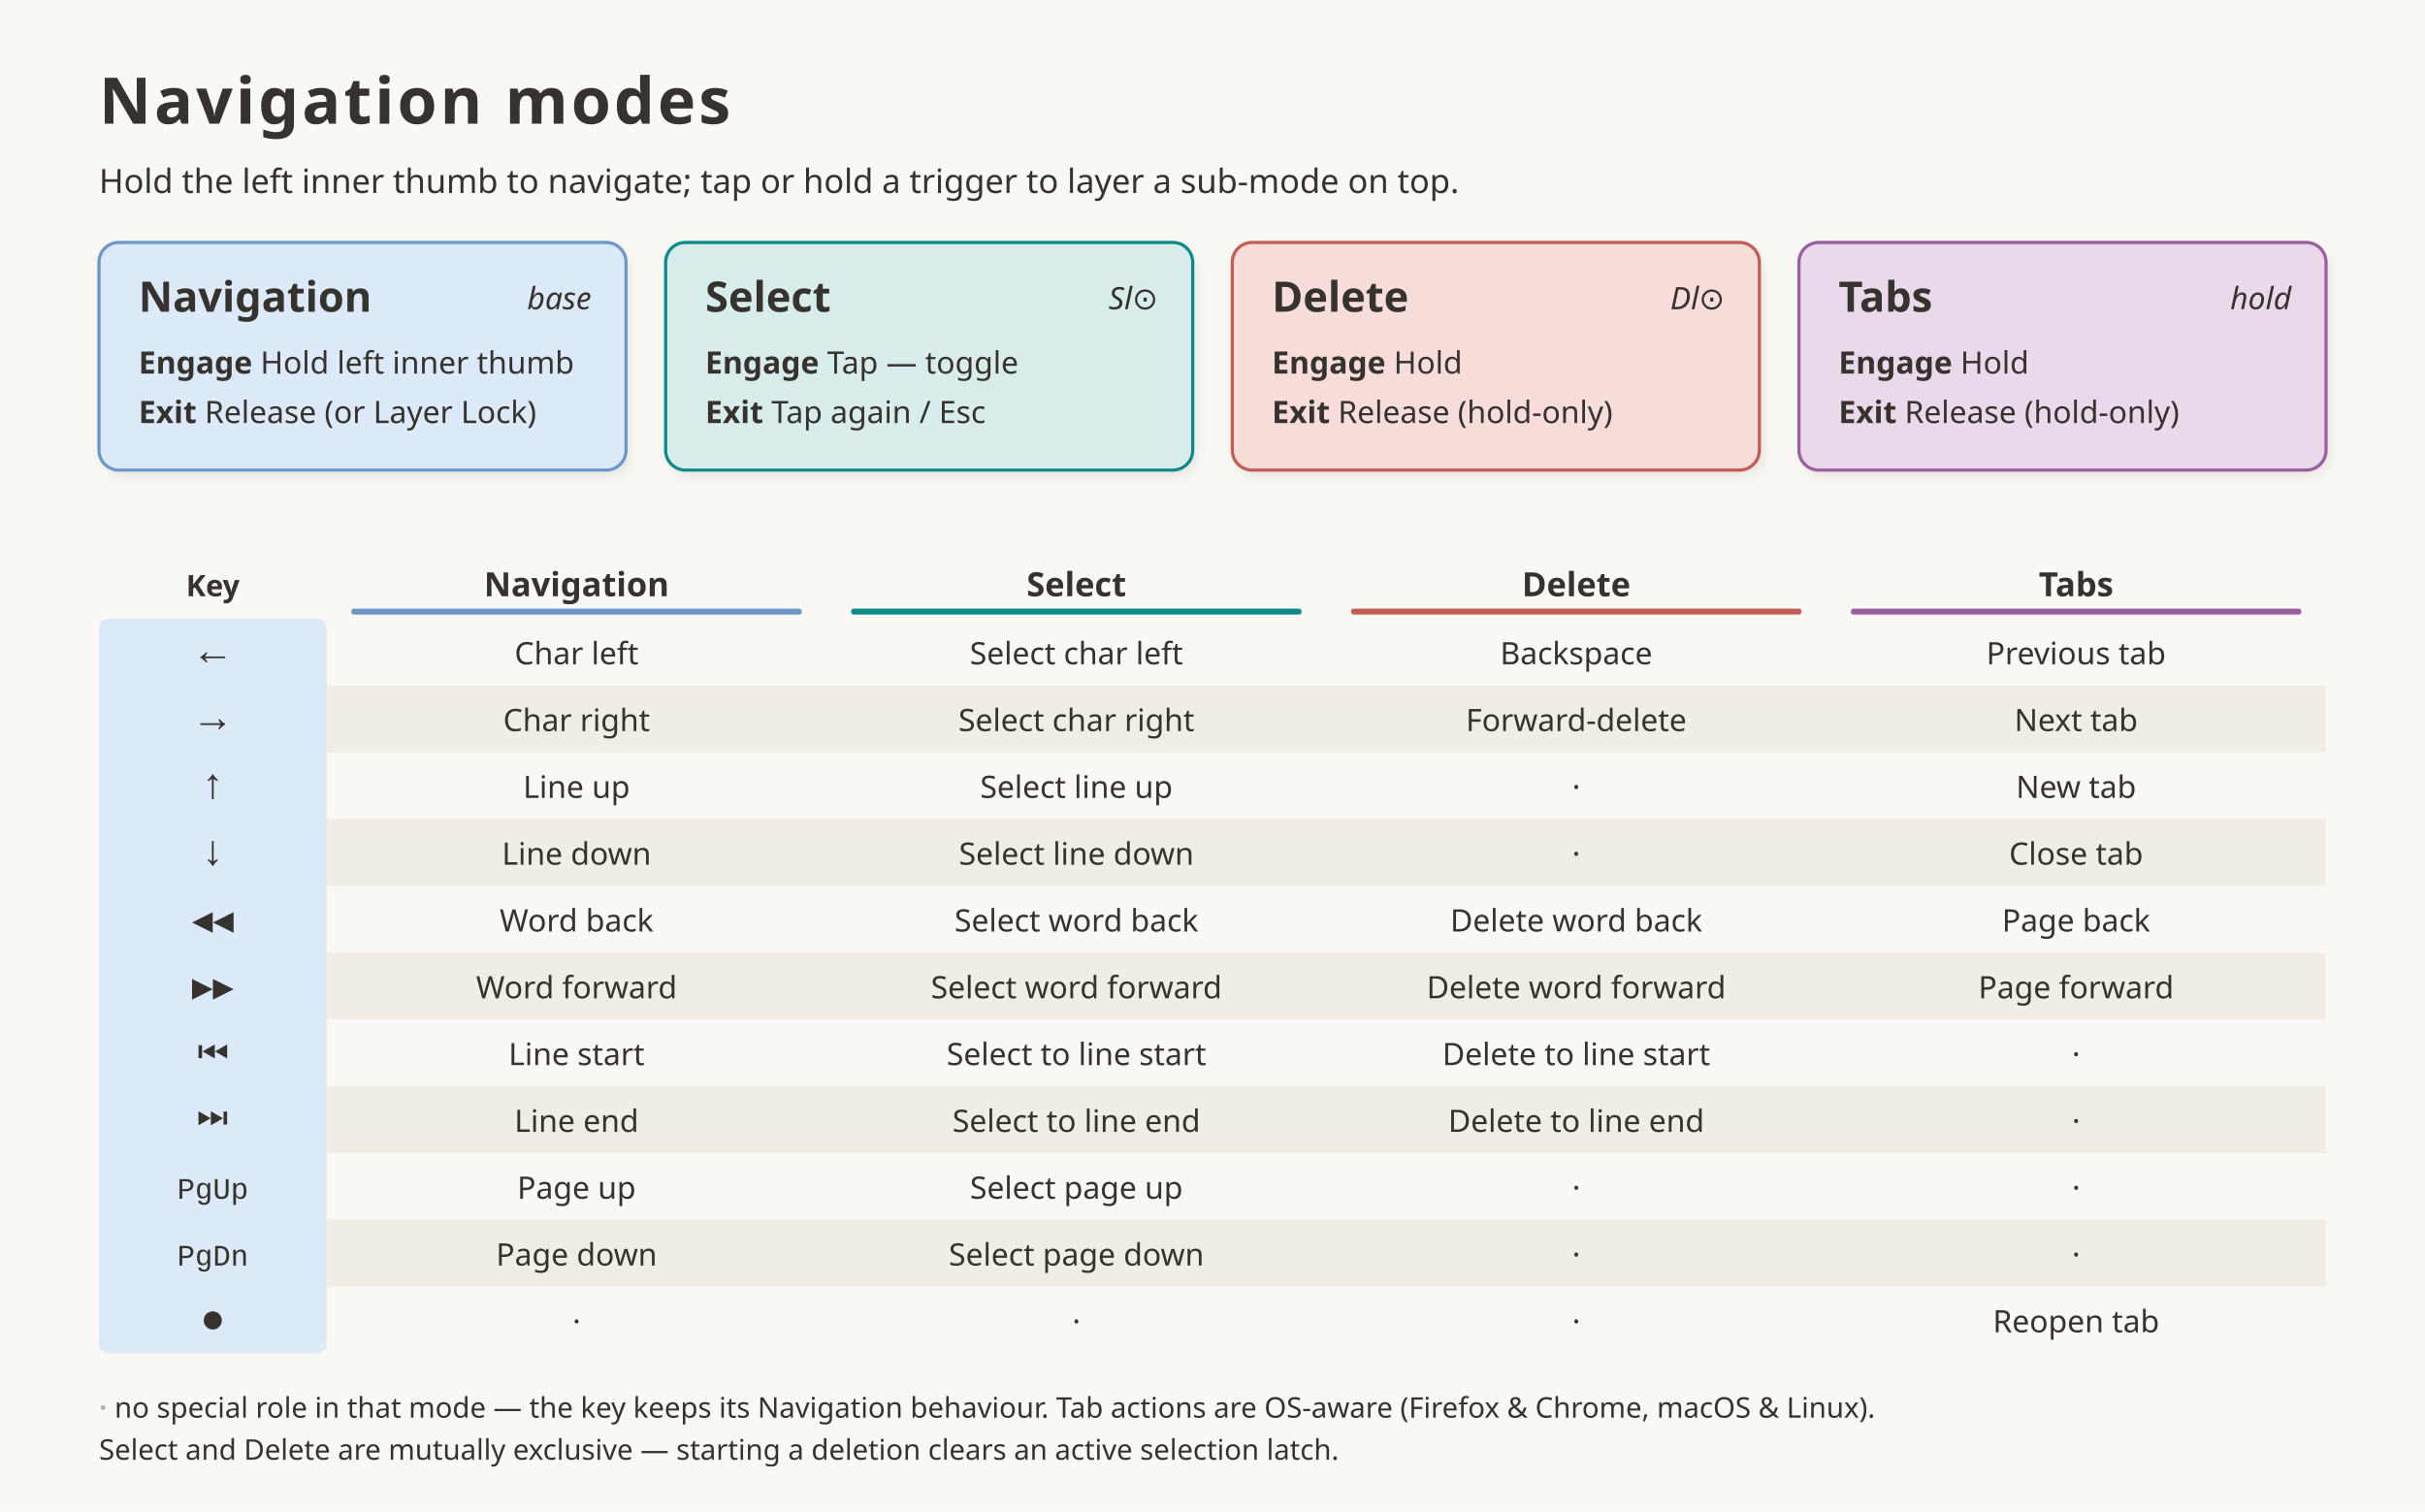
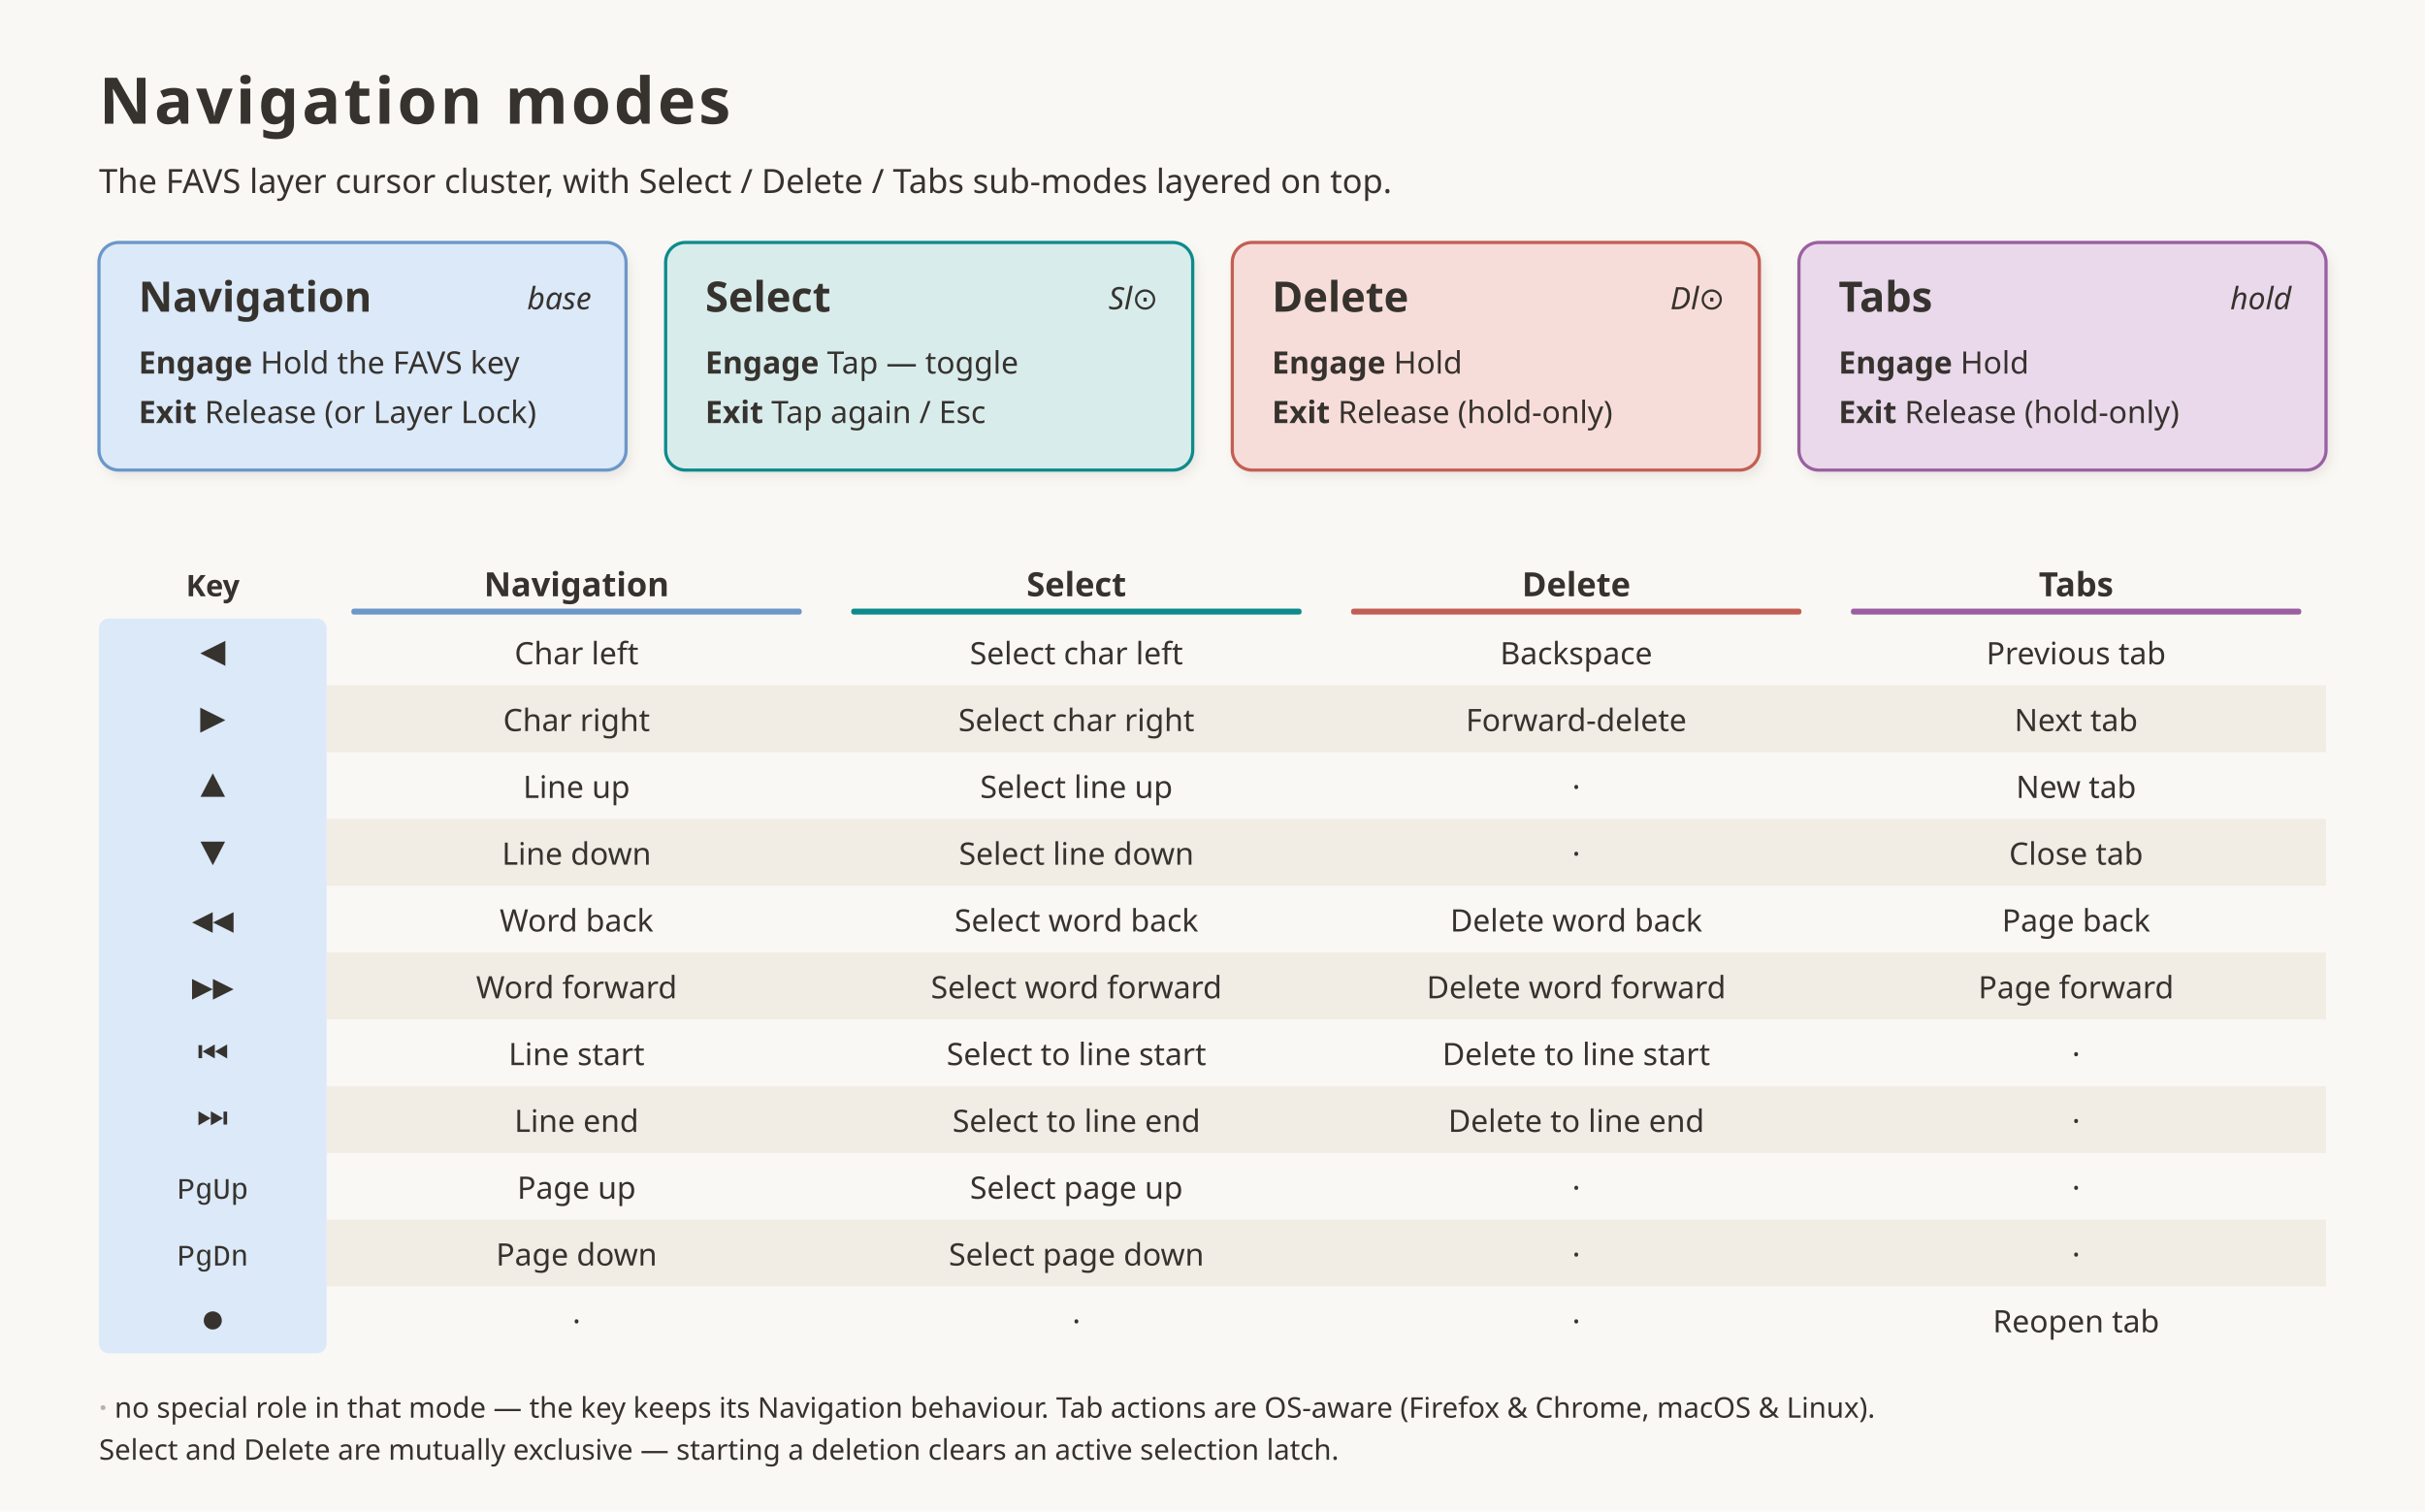
<svg xmlns="http://www.w3.org/2000/svg" width="980" height="611" viewBox="0 0 980 611">
  <defs>
    <filter id="sh" x="-50%" y="-50%" width="200%" height="200%" color-interpolation-filters="sRGB">
      <feGaussianBlur stdDeviation="2.2" />
    </filter>
  </defs>
  <rect x="0" y="0" width="100%" height="100%" fill="#faf8f4" />
  <style>text{font-family:'Source Sans 3','Source Sans Pro',sans-serif;fill:#36322e;}</style>
  <text x="40" y="50" font-size="26" font-weight="600" letter-spacing="1.2" fill="#5a5048">Navigation modes</text>
-   <text x="40" y="78" font-size="13.5" fill="#8a8076">Hold the left inner thumb to navigate; tap or hold a trigger to layer a sub-mode on top.</text>
+   <text x="40" y="78" font-size="13.5" fill="#8a8076">The FAVS layer cursor cluster, with Select / Delete / Tabs sub-modes layered on top.</text>
  <rect x="41.5" y="100.5" width="213.0" height="92" rx="8" ry="8" fill="#3a2f25" opacity="0.10" filter="url(#sh)" />
  <rect x="40.0" y="98" width="213.0" height="92" rx="8" ry="8" fill="#dbe9f8" stroke="#6b97c9" stroke-width="1.3" />
  <text x="56.0" y="126" font-size="17" font-weight="700" fill="#2f5a86">Navigation</text>
  <text x="239.0" y="125" font-size="12.5" font-style="italic" text-anchor="end" fill="#2f5a86">base</text>
  <text x="56.0" y="151" font-size="12.5" fill="#36322e">
-     <tspan font-weight="600">Engage</tspan>  Hold left inner thumb</text>
+     <tspan font-weight="600">Engage</tspan>  Hold the FAVS key</text>
  <text x="56.0" y="171" font-size="12.5" fill="#8a8076">
    <tspan font-weight="600">Exit</tspan>  Release (or Layer Lock)</text>
  <rect x="270.5" y="100.5" width="213.0" height="92" rx="8" ry="8" fill="#3a2f25" opacity="0.10" filter="url(#sh)" />
  <rect x="269.0" y="98" width="213.0" height="92" rx="8" ry="8" fill="#d9ecec" stroke="#0d8b8b" stroke-width="1.3" />
  <text x="285.0" y="126" font-size="17" font-weight="700" fill="#0d7c7c">Select</text>
  <text x="468.0" y="125" font-size="12.5" font-style="italic" text-anchor="end" fill="#0d7c7c">Sl⊙</text>
  <text x="285.0" y="151" font-size="12.5" fill="#36322e">
    <tspan font-weight="600">Engage</tspan>  Tap — toggle</text>
  <text x="285.0" y="171" font-size="12.5" fill="#8a8076">
    <tspan font-weight="600">Exit</tspan>  Tap again / Esc</text>
  <rect x="499.5" y="100.5" width="213.0" height="92" rx="8" ry="8" fill="#3a2f25" opacity="0.10" filter="url(#sh)" />
  <rect x="498.0" y="98" width="213.0" height="92" rx="8" ry="8" fill="#f7ddd9" stroke="#c25f54" stroke-width="1.3" />
  <text x="514.0" y="126" font-size="17" font-weight="700" fill="#bb554a">Delete</text>
  <text x="697.0" y="125" font-size="12.5" font-style="italic" text-anchor="end" fill="#bb554a">Dl⊙</text>
  <text x="514.0" y="151" font-size="12.5" fill="#36322e">
    <tspan font-weight="600">Engage</tspan>  Hold</text>
  <text x="514.0" y="171" font-size="12.5" fill="#8a8076">
    <tspan font-weight="600">Exit</tspan>  Release (hold-only)</text>
  <rect x="728.5" y="100.5" width="213.0" height="92" rx="8" ry="8" fill="#3a2f25" opacity="0.10" filter="url(#sh)" />
  <rect x="727.0" y="98" width="213.0" height="92" rx="8" ry="8" fill="#ead9eb" stroke="#9a5fa1" stroke-width="1.3" />
  <text x="743.0" y="126" font-size="17" font-weight="700" fill="#8a4f91">Tabs</text>
  <text x="926.0" y="125" font-size="12.5" font-style="italic" text-anchor="end" fill="#8a4f91">hold</text>
  <text x="743.0" y="151" font-size="12.5" fill="#36322e">
    <tspan font-weight="600">Engage</tspan>  Hold</text>
  <text x="743.0" y="171" font-size="12.5" fill="#8a8076">
    <tspan font-weight="600">Exit</tspan>  Release (hold-only)</text>
  <rect x="132" y="277" width="808" height="27" fill="#f1ece4" />
  <rect x="132" y="331" width="808" height="27" fill="#f1ece4" />
  <rect x="132" y="385" width="808" height="27" fill="#f1ece4" />
  <rect x="132" y="439" width="808" height="27" fill="#f1ece4" />
  <rect x="132" y="493" width="808" height="27" fill="#f1ece4" />
  <rect x="40" y="250" width="92" height="297" rx="4" ry="4" fill="#dbe9f8" />
  <text x="86.0" y="241" font-size="12" font-weight="600" text-anchor="middle" fill="#8a8076">Key</text>
  <text x="233.0" y="241" font-size="13.5" font-weight="700" text-anchor="middle" fill="#2f5a86">Navigation</text>
  <rect x="142.0" y="246" width="182.0" height="2.4" rx="1" fill="#6b97c9" />
  <text x="435.0" y="241" font-size="13.5" font-weight="700" text-anchor="middle" fill="#0d7c7c">Select</text>
  <rect x="344.0" y="246" width="182.0" height="2.4" rx="1" fill="#0d8b8b" />
  <text x="637.0" y="241" font-size="13.5" font-weight="700" text-anchor="middle" fill="#bb554a">Delete</text>
  <rect x="546.0" y="246" width="182.0" height="2.4" rx="1" fill="#c25f54" />
  <text x="839.0" y="241" font-size="13.5" font-weight="700" text-anchor="middle" fill="#8a4f91">Tabs</text>
  <rect x="748.0" y="246" width="182.0" height="2.4" rx="1" fill="#9a5fa1" />
-   <text x="86.0" y="268.5" font-size="17" style="font-family:SFMono-Regular,Consolas,Liberation Mono,Menlo,monospace" text-anchor="middle" fill="#36322e">←</text>
+   <text x="86.0" y="268.5" font-size="17" style="font-family:SFMono-Regular,Consolas,Liberation Mono,Menlo,monospace" text-anchor="middle" fill="#36322e">◀</text>
  <text x="233.0" y="268.5" font-size="12.5" text-anchor="middle" fill="#36322e">Char left</text>
  <text x="435.0" y="268.5" font-size="12.5" text-anchor="middle" fill="#36322e">Select char left</text>
  <text x="637.0" y="268.5" font-size="12.5" text-anchor="middle" fill="#36322e">Backspace</text>
  <text x="839.0" y="268.5" font-size="12.5" text-anchor="middle" fill="#36322e">Previous tab</text>
-   <text x="86.0" y="295.5" font-size="17" style="font-family:SFMono-Regular,Consolas,Liberation Mono,Menlo,monospace" text-anchor="middle" fill="#36322e">→</text>
+   <text x="86.0" y="295.5" font-size="17" style="font-family:SFMono-Regular,Consolas,Liberation Mono,Menlo,monospace" text-anchor="middle" fill="#36322e">▶</text>
  <text x="233.0" y="295.5" font-size="12.5" text-anchor="middle" fill="#36322e">Char right</text>
  <text x="435.0" y="295.5" font-size="12.5" text-anchor="middle" fill="#36322e">Select char right</text>
  <text x="637.0" y="295.5" font-size="12.5" text-anchor="middle" fill="#36322e">Forward-delete</text>
  <text x="839.0" y="295.5" font-size="12.5" text-anchor="middle" fill="#36322e">Next tab</text>
-   <text x="86.0" y="322.5" font-size="17" style="font-family:SFMono-Regular,Consolas,Liberation Mono,Menlo,monospace" text-anchor="middle" fill="#36322e">↑</text>
+   <text x="86.0" y="322.5" font-size="17" style="font-family:SFMono-Regular,Consolas,Liberation Mono,Menlo,monospace" text-anchor="middle" fill="#36322e">▲</text>
  <text x="233.0" y="322.5" font-size="12.5" text-anchor="middle" fill="#36322e">Line up</text>
  <text x="435.0" y="322.5" font-size="12.5" text-anchor="middle" fill="#36322e">Select line up</text>
  <text x="637.0" y="322.5" font-size="12.5" text-anchor="middle" fill="#b9b0a6">·</text>
  <text x="839.0" y="322.5" font-size="12.5" text-anchor="middle" fill="#36322e">New tab</text>
-   <text x="86.0" y="349.5" font-size="17" style="font-family:SFMono-Regular,Consolas,Liberation Mono,Menlo,monospace" text-anchor="middle" fill="#36322e">↓</text>
+   <text x="86.0" y="349.5" font-size="17" style="font-family:SFMono-Regular,Consolas,Liberation Mono,Menlo,monospace" text-anchor="middle" fill="#36322e">▼</text>
  <text x="233.0" y="349.5" font-size="12.5" text-anchor="middle" fill="#36322e">Line down</text>
  <text x="435.0" y="349.5" font-size="12.5" text-anchor="middle" fill="#36322e">Select line down</text>
  <text x="637.0" y="349.5" font-size="12.5" text-anchor="middle" fill="#b9b0a6">·</text>
  <text x="839.0" y="349.5" font-size="12.5" text-anchor="middle" fill="#36322e">Close tab</text>
  <text x="86.0" y="376.5" font-size="14" style="font-family:SFMono-Regular,Consolas,Liberation Mono,Menlo,monospace" text-anchor="middle" fill="#36322e">◀◀</text>
  <text x="233.0" y="376.5" font-size="12.5" text-anchor="middle" fill="#36322e">Word back</text>
  <text x="435.0" y="376.5" font-size="12.5" text-anchor="middle" fill="#36322e">Select word back</text>
  <text x="637.0" y="376.5" font-size="12.5" text-anchor="middle" fill="#36322e">Delete word back</text>
  <text x="839.0" y="376.5" font-size="12.5" text-anchor="middle" fill="#36322e">Page back</text>
  <text x="86.0" y="403.5" font-size="14" style="font-family:SFMono-Regular,Consolas,Liberation Mono,Menlo,monospace" text-anchor="middle" fill="#36322e">▶▶</text>
  <text x="233.0" y="403.5" font-size="12.5" text-anchor="middle" fill="#36322e">Word forward</text>
  <text x="435.0" y="403.5" font-size="12.5" text-anchor="middle" fill="#36322e">Select word forward</text>
  <text x="637.0" y="403.5" font-size="12.5" text-anchor="middle" fill="#36322e">Delete word forward</text>
  <text x="839.0" y="403.5" font-size="12.5" text-anchor="middle" fill="#36322e">Page forward</text>
  <text x="86.0" y="430.5" font-size="20" style="font-family:SFMono-Regular,Consolas,Liberation Mono,Menlo,monospace" text-anchor="middle" fill="#36322e">⏮</text>
  <text x="233.0" y="430.5" font-size="12.5" text-anchor="middle" fill="#36322e">Line start</text>
  <text x="435.0" y="430.5" font-size="12.5" text-anchor="middle" fill="#36322e">Select to line start</text>
  <text x="637.0" y="430.5" font-size="12.5" text-anchor="middle" fill="#36322e">Delete to line start</text>
  <text x="839.0" y="430.5" font-size="12.5" text-anchor="middle" fill="#b9b0a6">·</text>
  <text x="86.0" y="457.5" font-size="20" style="font-family:SFMono-Regular,Consolas,Liberation Mono,Menlo,monospace" text-anchor="middle" fill="#36322e">⏭</text>
  <text x="233.0" y="457.5" font-size="12.5" text-anchor="middle" fill="#36322e">Line end</text>
  <text x="435.0" y="457.5" font-size="12.5" text-anchor="middle" fill="#36322e">Select to line end</text>
  <text x="637.0" y="457.5" font-size="12.5" text-anchor="middle" fill="#36322e">Delete to line end</text>
  <text x="839.0" y="457.5" font-size="12.5" text-anchor="middle" fill="#b9b0a6">·</text>
  <text x="86.0" y="484.5" font-size="12" style="font-family:SFMono-Regular,Consolas,Liberation Mono,Menlo,monospace" text-anchor="middle" fill="#36322e">PgUp</text>
  <text x="233.0" y="484.5" font-size="12.5" text-anchor="middle" fill="#36322e">Page up</text>
  <text x="435.0" y="484.5" font-size="12.5" text-anchor="middle" fill="#36322e">Select page up</text>
  <text x="637.0" y="484.5" font-size="12.5" text-anchor="middle" fill="#b9b0a6">·</text>
  <text x="839.0" y="484.5" font-size="12.5" text-anchor="middle" fill="#b9b0a6">·</text>
  <text x="86.0" y="511.5" font-size="12" style="font-family:SFMono-Regular,Consolas,Liberation Mono,Menlo,monospace" text-anchor="middle" fill="#36322e">PgDn</text>
  <text x="233.0" y="511.5" font-size="12.5" text-anchor="middle" fill="#36322e">Page down</text>
  <text x="435.0" y="511.5" font-size="12.5" text-anchor="middle" fill="#36322e">Select page down</text>
  <text x="637.0" y="511.5" font-size="12.5" text-anchor="middle" fill="#b9b0a6">·</text>
  <text x="839.0" y="511.5" font-size="12.5" text-anchor="middle" fill="#b9b0a6">·</text>
  <text x="86.0" y="538.5" font-size="17" style="font-family:SFMono-Regular,Consolas,Liberation Mono,Menlo,monospace" text-anchor="middle" fill="#36322e">●</text>
  <text x="233.0" y="538.5" font-size="12.5" text-anchor="middle" fill="#b9b0a6">·</text>
  <text x="435.0" y="538.5" font-size="12.5" text-anchor="middle" fill="#b9b0a6">·</text>
  <text x="637.0" y="538.5" font-size="12.5" text-anchor="middle" fill="#b9b0a6">·</text>
  <text x="839.0" y="538.5" font-size="12.5" text-anchor="middle" fill="#36322e">Reopen tab</text>
  <text x="40" y="573" font-size="11.5" fill="#8a8076">
    <tspan font-weight="700" fill="#b9b0a6">·</tspan>  no special role in that mode — the key keeps its Navigation behaviour.   Tab actions are OS-aware (Firefox &amp; Chrome, macOS &amp; Linux).</text>
  <text x="40" y="590" font-size="11.5" fill="#8a8076">Select and Delete are mutually exclusive — starting a deletion clears an active selection latch.</text>
</svg>
